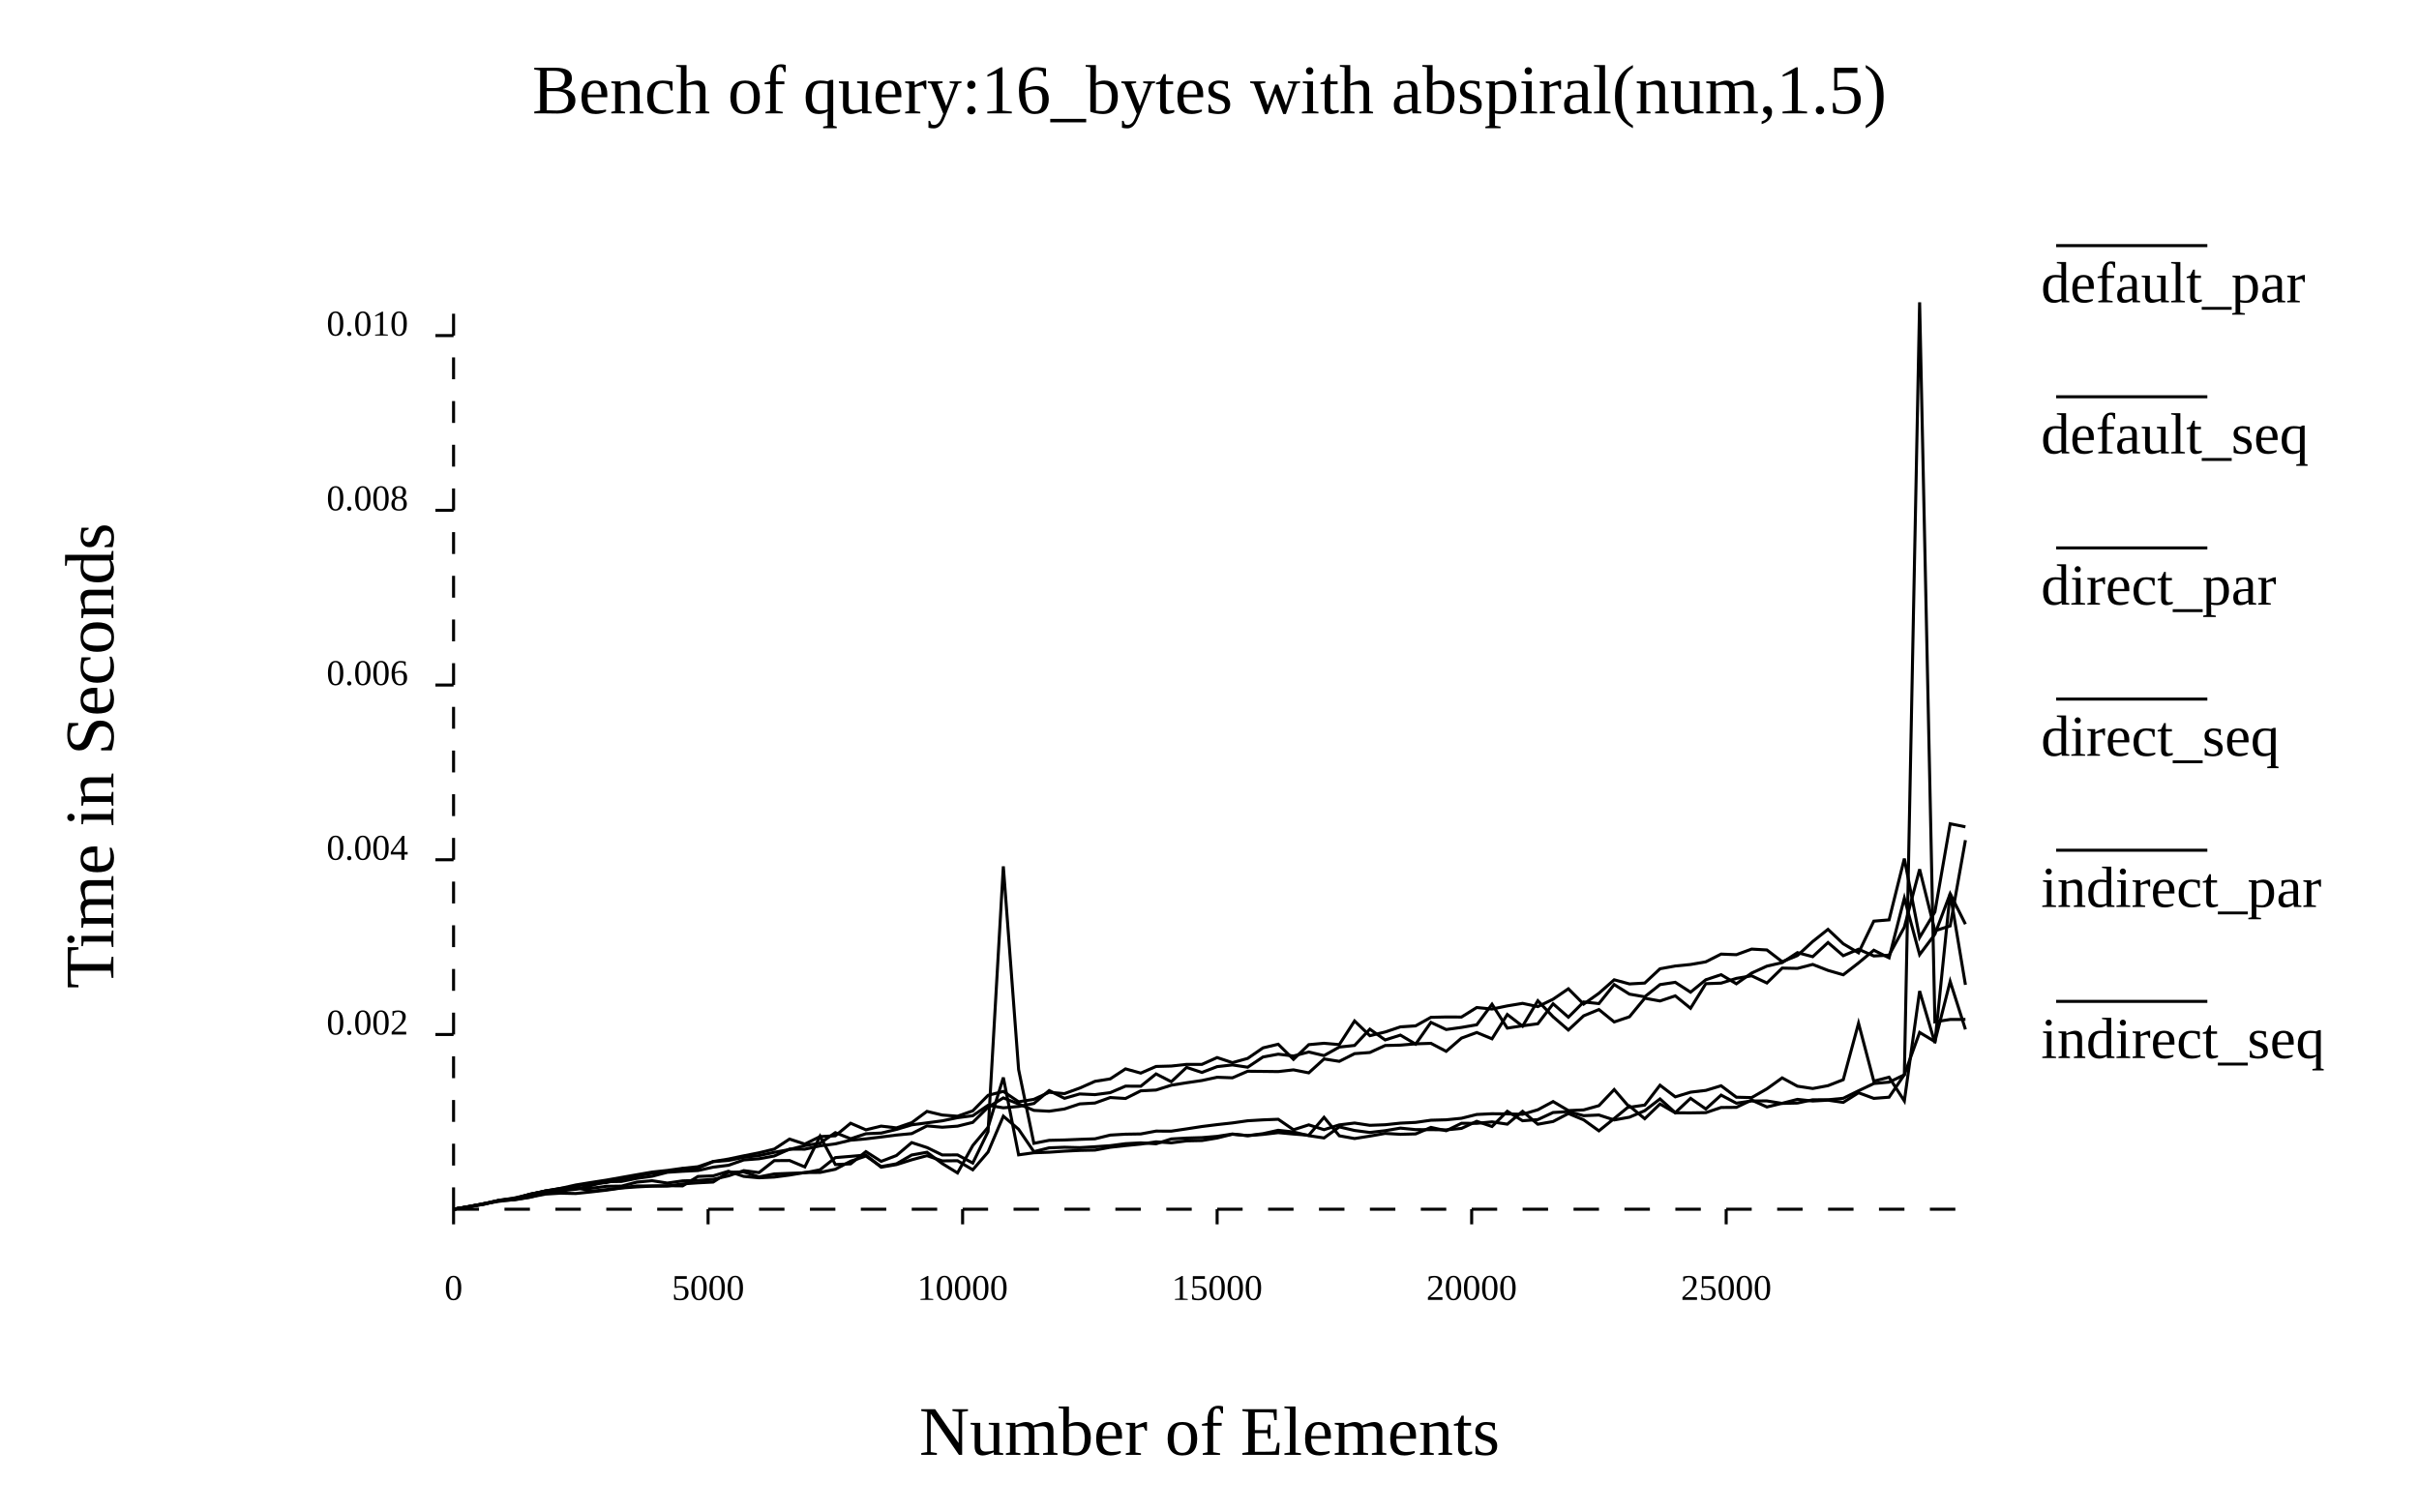
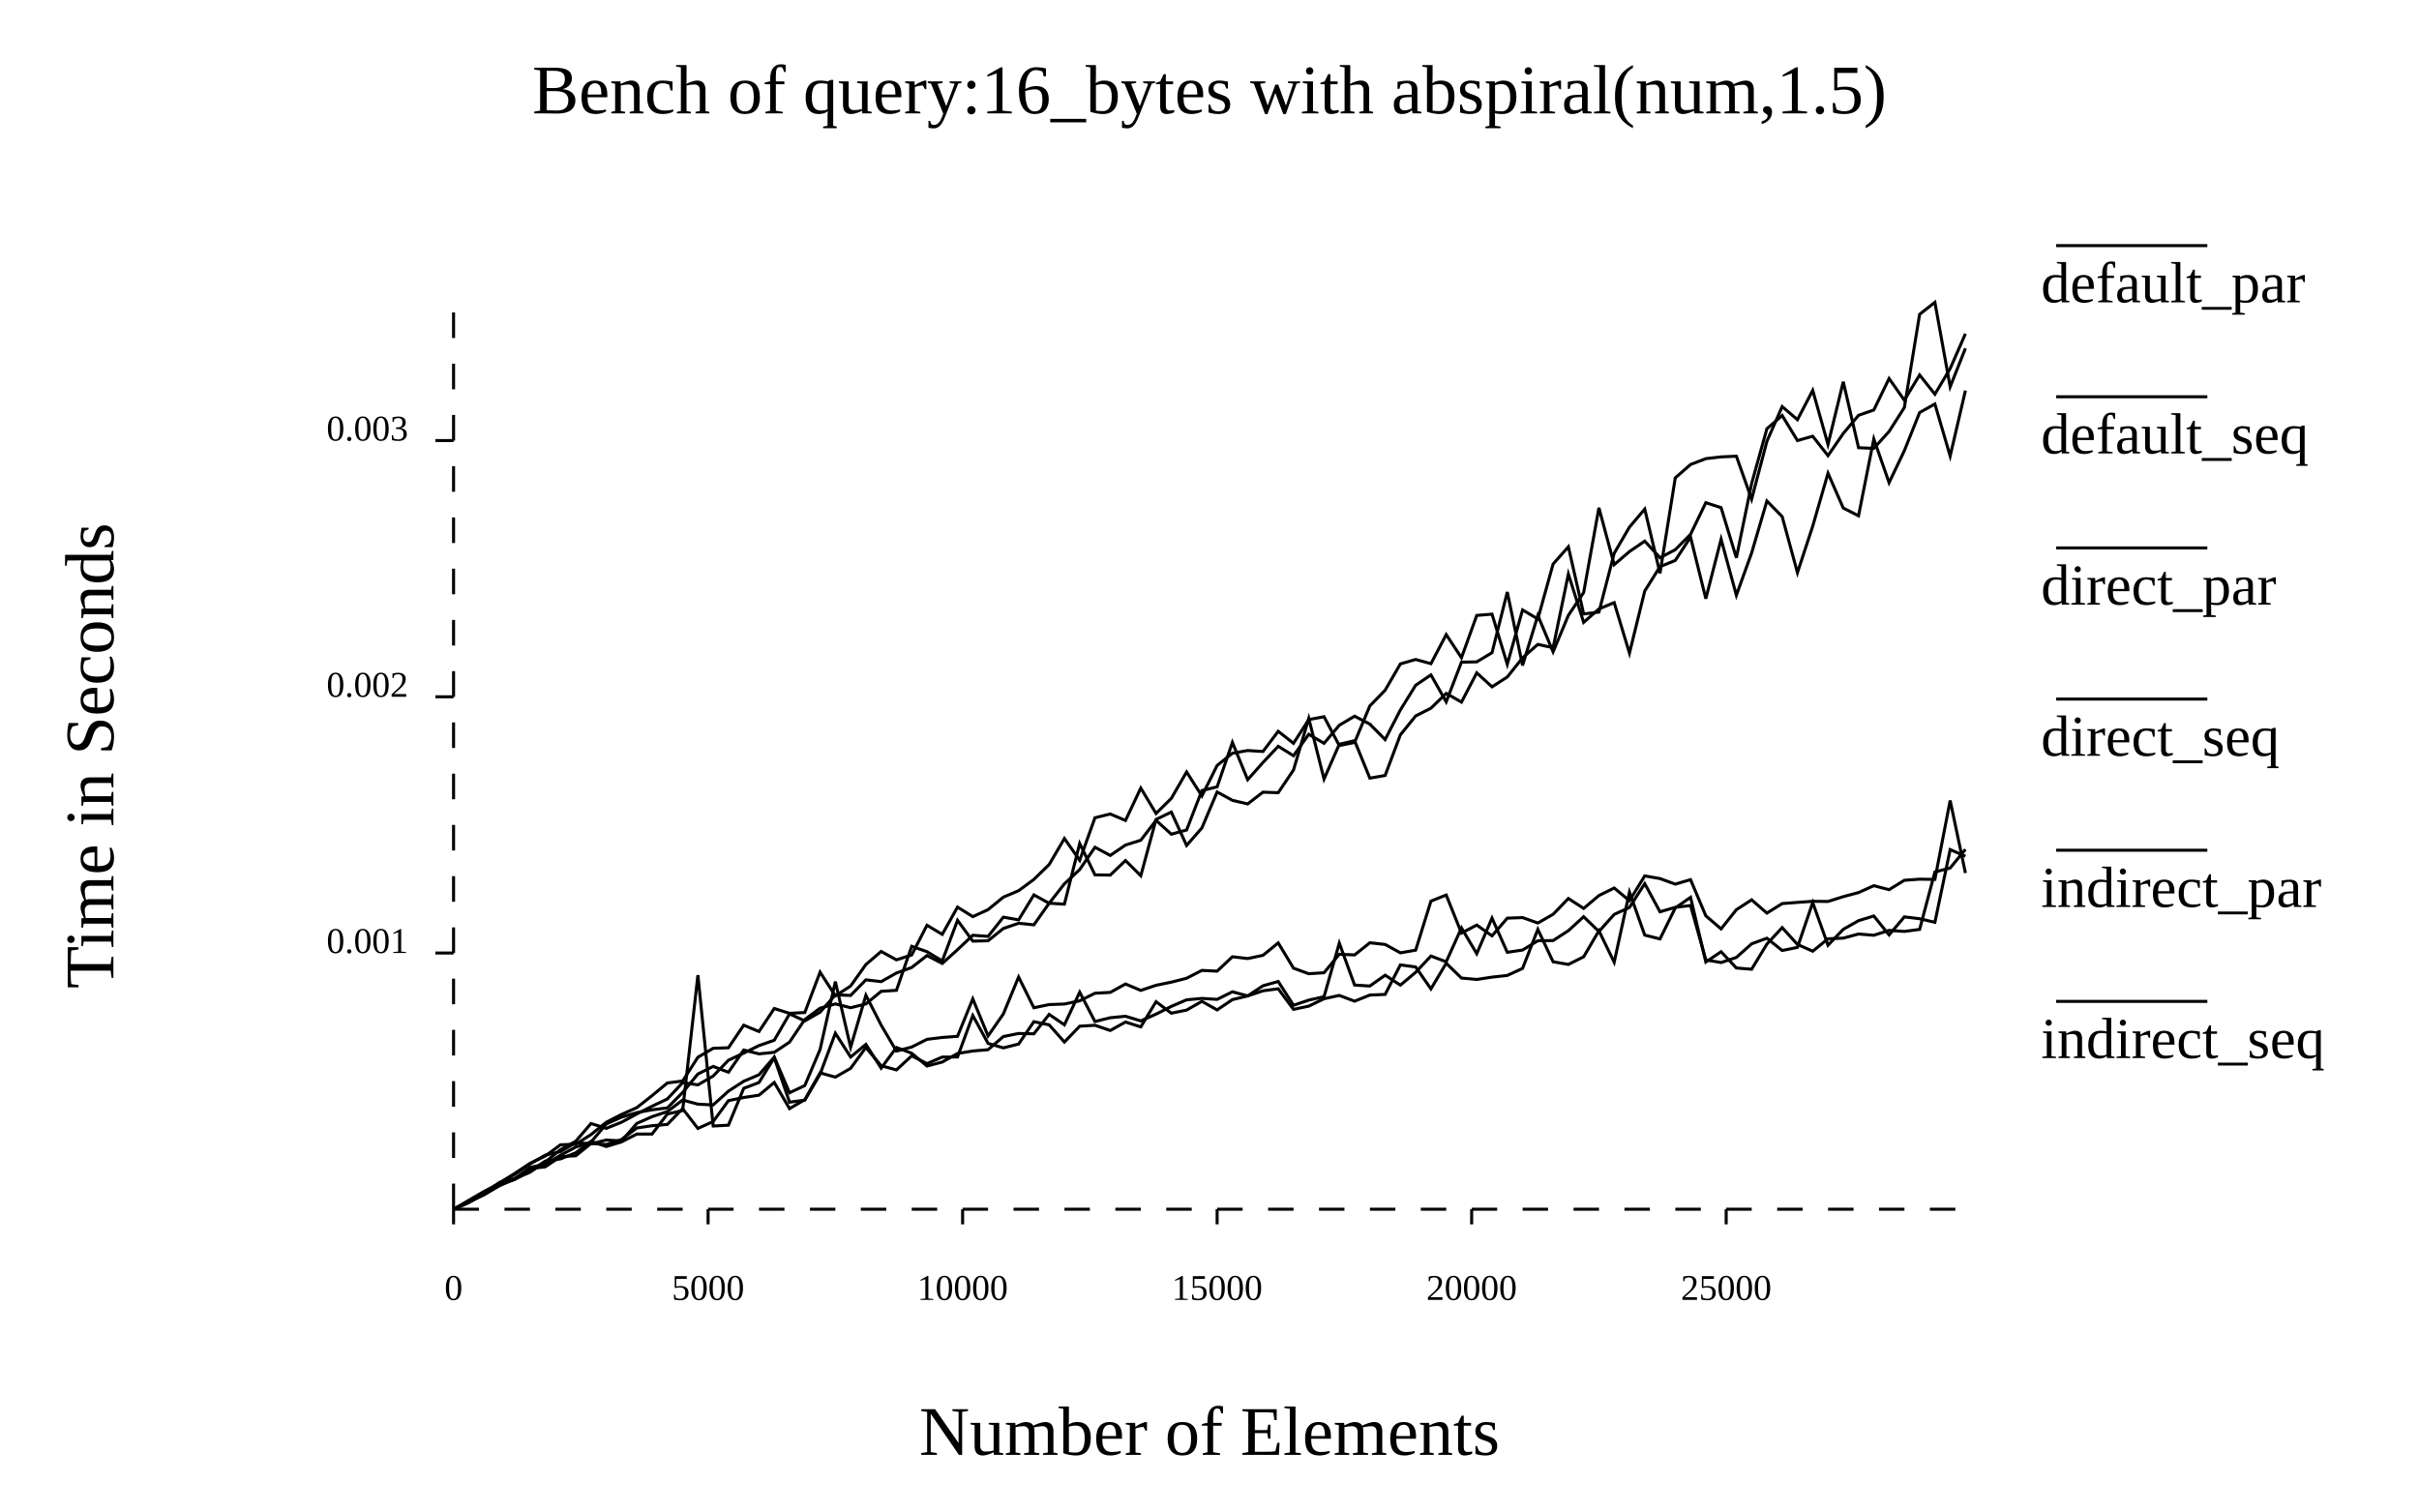
<svg xmlns="http://www.w3.org/2000/svg" width="800" class="poloto_background poloto" height="500" viewBox="0 0 800 500">
  <text class="poloto_text" alignment-baseline="middle" text-anchor="start" font-size="large" x="675" y="100">default_par</text>
  <line class="poloto0stroke poloto0legend" stroke="black" x1="680" x2="730" y1="81.25" y2="81.25" />
-   <path class="poloto0stroke" fill="none" stroke="black" d=" M 650 337.212 L 644.949 337.235 L 639.899 338.019 L 634.848 100 L 629.798 355.544 L 624.747 357.964 L 619.697 358.421 L 614.646 360.823 L 609.596 363.307 L 604.545 363.791 L 599.495 363.799 L 594.444 364.881 L 589.394 365 L 584.343 364.178 L 579.293 364.185 L 574.242 364.933 L 569.192 362.253 L 564.141 366.843 L 559.091 363.315 L 554.04 368.065 L 548.99 363.518 L 543.939 367.409 L 538.889 369.56 L 533.838 370.471 L 528.788 368.841 L 523.737 369.061 L 518.687 367.721 L 513.636 368.01 L 508.586 370.351 L 503.535 370.736 L 498.485 367.605 L 493.434 372.642 L 488.384 370.917 L 483.333 373.271 L 478.283 373.752 L 473.232 373.68 L 468.182 373.67 L 463.131 373.174 L 458.081 374.025 L 453.03 374.611 L 447.98 373.954 L 442.929 372.775 L 437.879 376.426 L 432.828 375.669 L 427.778 374.45 L 422.727 373.89 L 417.677 375.011 L 412.626 375.668 L 407.576 375.121 L 402.525 375.899 L 397.475 376.319 L 392.424 376.469 L 387.374 376.752 L 382.323 378.363 L 377.273 378.042 L 372.222 378.324 L 367.172 378.982 L 362.121 379.334 L 357.071 379.629 L 352.02 379.507 L 346.97 379.698 L 341.919 380.959 L 336.869 373.555 L 331.818 369.22 L 326.768 381.082 L 321.717 386.96 L 316.667 383.962 L 311.616 384.01 L 306.566 382.293 L 301.515 383.654 L 296.465 385.245 L 291.414 386.104 L 286.364 382.077 L 281.313 382.515 L 276.263 382.931 L 271.212 386.951 L 266.162 387.959 L 261.111 388.129 L 256.061 388.331 L 251.01 389.322 L 245.96 387.658 L 240.909 387.779 L 235.859 391.015 L 230.808 391.275 L 225.758 391.622 L 220.707 392.338 L 215.657 392.305 L 210.606 392.304 L 205.556 392.917 L 200.505 393.516 L 195.455 394.049 L 190.404 392.723 L 185.354 393.124 L 180.303 393.973 L 175.253 395.096 L 170.202 396.271 L 165.152 397.069 L 160.101 398.34 L 155.051 399.163 L 150 400" />
+   <path class="poloto0stroke" fill="none" stroke="black" d=" M 650 283.239 L 644.949 281.039 L 639.899 305.091 L 634.848 303.908 L 629.798 303.295 L 624.747 309.27 L 619.697 303.002 L 614.646 304.554 L 609.596 307.411 L 604.545 312.675 L 599.495 298.564 L 594.444 313.394 L 589.394 314.419 L 584.343 310.361 L 579.293 312.205 L 574.242 316.714 L 569.192 318.402 L 564.141 317.538 L 559.091 299.533 L 554.04 300.14 L 548.99 301.614 L 543.939 292.309 L 538.889 300.179 L 533.838 302.483 L 528.788 308.138 L 523.737 303.241 L 518.687 307.861 L 513.636 311.132 L 508.586 311.203 L 503.535 314.27 L 498.485 315.018 L 493.434 303.702 L 488.384 315.475 L 483.333 306.941 L 478.283 318.154 L 473.232 316.252 L 468.182 321.627 L 463.131 325.881 L 458.081 322.586 L 453.03 326.172 L 447.98 325.848 L 442.929 311.967 L 437.879 329.696 L 432.828 330.835 L 427.778 332.538 L 422.727 324.666 L 417.677 326.091 L 412.626 329.433 L 407.576 328.08 L 402.525 330.587 L 397.475 330.268 L 392.424 330.735 L 387.374 332.91 L 382.323 335.462 L 377.273 337.702 L 372.222 336.174 L 367.172 336.66 L 362.121 337.912 L 357.071 328.205 L 352.02 339.003 L 346.97 335.557 L 341.919 341.976 L 336.869 341.869 L 331.818 342.889 L 326.768 347.23 L 321.717 347.664 L 316.667 348.484 L 311.616 351.314 L 306.566 352.63 L 301.515 348.414 L 296.465 346.498 L 291.414 353.34 L 286.364 345.474 L 281.313 349.658 L 276.263 341.781 L 271.212 355.322 L 266.162 363.936 L 261.111 364.585 L 256.061 349.881 L 251.01 358.087 L 245.96 360.01 L 240.909 372.206 L 235.859 372.482 L 230.808 322.571 L 225.758 367.358 L 220.707 368.506 L 215.657 375.13 L 210.606 375.13 L 205.556 377.724 L 200.505 379.263 L 195.455 377.564 L 190.404 381.339 L 185.354 383.361 L 180.303 384.092 L 175.253 387.408 L 170.202 390.179 L 165.152 391.607 L 160.101 394.704 L 155.051 397.769 L 150 399.998" />
  <text class="poloto_text" alignment-baseline="middle" text-anchor="start" font-size="large" x="675" y="150">default_seq</text>
  <line class="poloto1stroke poloto1legend" stroke="black" x1="680" x2="730" y1="131.25" y2="131.25" />
-   <path class="poloto1stroke" fill="none" stroke="black" d=" M 650 277.922 L 644.949 306.292 L 639.899 307.898 L 634.848 287.546 L 629.798 306.7 L 624.747 315.965 L 619.697 316.234 L 614.646 314.001 L 609.596 316.14 L 604.545 311.785 L 599.495 316.468 L 594.444 315.125 L 589.394 318.427 L 584.343 319.589 L 579.293 321.883 L 574.242 325.43 L 569.192 322.418 L 564.141 324.097 L 559.091 328.211 L 554.04 324.939 L 548.99 325.702 L 543.939 329.733 L 538.889 328.851 L 533.838 325.686 L 528.788 331.978 L 523.737 331.444 L 518.687 336.485 L 513.636 332.043 L 508.586 338.651 L 503.535 339.324 L 498.485 340.095 L 493.434 332.193 L 488.384 338.987 L 483.333 339.86 L 478.283 340.561 L 473.232 338.195 L 468.182 345.394 L 463.131 342.408 L 458.081 344 L 453.03 340.439 L 447.98 345.828 L 442.929 346.359 L 437.879 349.183 L 432.828 347.994 L 427.778 349.316 L 422.727 348.711 L 417.677 349.652 L 412.626 353.027 L 407.576 352.273 L 402.525 352.833 L 397.475 354.759 L 392.424 353.081 L 387.374 357.83 L 382.323 355.243 L 377.273 359.319 L 372.222 359.286 L 367.172 361.438 L 362.121 362.097 L 357.071 361.872 L 352.02 363.316 L 346.97 360.746 L 341.919 365.026 L 336.869 366.003 L 331.818 366.462 L 326.768 365.61 L 321.717 369.072 L 316.667 369.728 L 311.616 370.762 L 306.566 371.432 L 301.515 372.086 L 296.465 373.606 L 291.414 374.808 L 286.364 375.039 L 281.313 376.693 L 276.263 374.671 L 271.212 378.159 L 266.162 378.959 L 261.111 380.243 L 256.061 381.182 L 251.01 382.255 L 245.96 382.84 L 240.909 383.865 L 235.859 384.267 L 230.808 386.412 L 225.758 386.631 L 220.707 387.65 L 215.657 388.128 L 210.606 388.998 L 205.556 389.997 L 200.505 391.2 L 195.455 391.567 L 190.404 392.347 L 185.354 393.566 L 180.303 393.99 L 175.253 395.043 L 170.202 396.541 L 165.152 397.12 L 160.101 398.232 L 155.051 399.135 L 150 400" />
+   <path class="poloto1stroke" fill="none" stroke="black" d=" M 650 110.402 L 644.949 121.919 L 639.899 130.404 L 634.848 124.037 L 629.798 132.376 L 624.747 125.217 L 619.697 135.623 L 614.646 137.381 L 609.596 143.384 L 604.545 150.73 L 599.495 144.309 L 594.444 145.729 L 589.394 137.446 L 584.343 141.819 L 579.293 159.934 L 574.242 184.521 L 569.192 167.933 L 564.141 166.291 L 559.091 176.743 L 554.04 181.835 L 548.99 184.497 L 543.939 179.003 L 538.889 182.454 L 533.838 186.784 L 528.788 167.976 L 523.737 196.024 L 518.687 203.534 L 513.636 215.63 L 508.586 203.589 L 503.535 220.123 L 498.485 195.836 L 493.434 215.903 L 488.384 218.938 L 483.333 219.038 L 478.283 232.162 L 473.232 223.248 L 468.182 226.677 L 463.131 234.837 L 458.081 244.649 L 453.03 239.537 L 447.98 236.91 L 442.929 239.901 L 437.879 245.882 L 432.828 242.898 L 427.778 249.996 L 422.727 246.867 L 417.677 252.23 L 412.626 257.92 L 407.576 245.584 L 402.525 260.286 L 397.475 261.512 L 392.424 274.568 L 387.374 275.943 L 382.323 271.383 L 377.273 277.945 L 372.222 279.533 L 367.172 282.973 L 362.121 280.269 L 357.071 287.64 L 352.02 292.359 L 346.97 298.795 L 341.919 296.024 L 336.869 304.284 L 331.818 303.395 L 326.768 309.756 L 321.717 309.383 L 316.667 314.15 L 311.616 318.704 L 306.566 316.085 L 301.515 320.037 L 296.465 321.872 L 291.414 324.715 L 286.364 324.121 L 281.313 329.284 L 276.263 329.071 L 271.212 334.817 L 266.162 337.715 L 261.111 335.384 L 256.061 344.104 L 251.01 345.873 L 245.96 348.354 L 240.909 350.717 L 235.859 355.945 L 230.808 358.868 L 225.758 358.136 L 220.707 363.519 L 215.657 365.929 L 210.606 368.481 L 205.556 371.224 L 200.505 373.254 L 195.455 371.649 L 190.404 377.512 L 185.354 380.292 L 180.303 384.396 L 175.253 387.779 L 170.202 389.921 L 165.152 391.191 L 160.101 394.75 L 155.051 397.77 L 150 399.998" />
  <text class="poloto_text" alignment-baseline="middle" text-anchor="start" font-size="large" x="675" y="200">direct_par</text>
  <line class="poloto2stroke poloto2legend" stroke="black" x1="680" x2="730" y1="181.25" y2="181.25" />
-   <path class="poloto2stroke" fill="none" stroke="black" d=" M 650 340.52 L 644.949 324.654 L 639.899 344.565 L 634.848 341.521 L 629.798 355.502 L 624.747 362.95 L 619.697 363.336 L 614.646 361.477 L 609.596 364.662 L 604.545 363.936 L 599.495 364.213 L 594.444 363.663 L 589.394 364.963 L 584.343 366.181 L 579.293 363.899 L 574.242 366.305 L 569.192 366.346 L 564.141 368.058 L 559.091 368.135 L 554.04 368.111 L 548.99 365.187 L 543.939 370.066 L 538.889 365.858 L 533.838 370 L 528.788 374.073 L 523.737 370.438 L 518.687 368.35 L 513.636 370.988 L 508.586 371.886 L 503.535 367.615 L 498.485 371.865 L 493.434 371.105 L 488.384 371.592 L 483.333 371.574 L 478.283 374.039 L 473.232 372.936 L 468.182 375.095 L 463.131 375.218 L 458.081 374.928 L 453.03 375.82 L 447.98 376.619 L 442.929 375.717 L 437.879 369.599 L 432.828 375.532 L 427.778 375.131 L 422.727 374.67 L 417.677 375.265 L 412.626 375.657 L 407.576 375.201 L 402.525 376.445 L 397.475 377.292 L 392.424 377.395 L 387.374 378.047 L 382.323 377.709 L 377.273 378.462 L 372.222 378.953 L 367.172 379.514 L 362.121 380.449 L 357.071 380.55 L 352.02 380.796 L 346.97 381.145 L 341.919 381.325 L 336.869 382.017 L 331.818 356.441 L 326.768 372.902 L 321.717 378.923 L 316.667 387.998 L 311.616 384.898 L 306.566 381.156 L 301.515 382.061 L 296.465 384.98 L 291.414 385.89 L 286.364 382.411 L 281.313 384.117 L 276.263 386.788 L 271.212 387.836 L 266.162 387.859 L 261.111 388.707 L 256.061 389.368 L 251.01 389.613 L 245.96 389.143 L 240.909 387.439 L 235.859 388.972 L 230.808 389.166 L 225.758 392.286 L 220.707 392.231 L 215.657 392.363 L 210.606 392.623 L 205.556 392.975 L 200.505 393.708 L 195.455 394.281 L 190.404 394.805 L 185.354 394.697 L 180.303 395.007 L 175.253 396.01 L 170.202 396.793 L 165.152 397.377 L 160.101 398.187 L 155.051 399.237 L 150 400" />
+   <path class="poloto2stroke" fill="none" stroke="black" d=" M 650 280.972 L 644.949 287.126 L 639.899 288.452 L 634.848 307.434 L 629.798 308.109 L 624.747 307.762 L 619.697 309.378 L 614.646 308.965 L 609.596 310.326 L 604.545 310.538 L 599.495 314.657 L 594.444 312.415 L 589.394 306.847 L 584.343 312.298 L 579.293 320.614 L 574.242 320.209 L 569.192 314.822 L 564.141 318.223 L 559.091 296.822 L 554.04 300.335 L 548.99 310.589 L 543.939 309.325 L 538.889 295.097 L 533.838 318.3 L 528.788 307.892 L 523.737 316.504 L 518.687 319.028 L 513.636 318.144 L 508.586 307.435 L 503.535 320.345 L 498.485 322.668 L 493.434 323.226 L 488.384 323.995 L 483.333 323.535 L 478.283 318.632 L 473.232 327.123 L 468.182 319.864 L 463.131 319.181 L 458.081 328.951 L 453.03 329.163 L 447.98 331.188 L 442.929 329.277 L 437.879 330.379 L 432.828 332.821 L 427.778 333.894 L 422.727 327.077 L 417.677 327.755 L 412.626 329.452 L 407.576 330.668 L 402.525 334.076 L 397.475 331.244 L 392.424 334.128 L 387.374 335.152 L 382.323 331.351 L 377.273 339.689 L 372.222 338.08 L 367.172 340.881 L 362.121 339.151 L 357.071 339.46 L 352.02 344.711 L 346.97 339.018 L 341.919 337.968 L 336.869 345.364 L 331.818 346.63 L 326.768 345.142 L 321.717 335.925 L 316.667 349.644 L 311.616 349.671 L 306.566 351.837 L 301.515 349.255 L 296.465 353.919 L 291.414 352.532 L 286.364 346.51 L 281.313 353.397 L 276.263 356.301 L 271.212 354.896 L 266.162 363.757 L 261.111 366.722 L 256.061 358.066 L 251.01 362.282 L 245.96 363.046 L 240.909 364.086 L 235.859 370.997 L 230.808 373.278 L 225.758 366.743 L 220.707 371.947 L 215.657 372.384 L 210.606 373.125 L 205.556 376.93 L 200.505 378.595 L 195.455 378.248 L 190.404 382.338 L 185.354 382.593 L 180.303 385.992 L 175.253 386.524 L 170.202 389.848 L 165.152 391.917 L 160.101 395.137 L 155.051 397.64 L 150 399.999" />
  <text class="poloto_text" alignment-baseline="middle" text-anchor="start" font-size="large" x="675" y="250">direct_seq</text>
  <line class="poloto3stroke poloto3legend" stroke="black" x1="680" x2="730" y1="231.25" y2="231.25" />
-   <path class="poloto3stroke" fill="none" stroke="black" d=" M 650 305.709 L 644.949 295.644 L 639.899 309.039 L 634.848 315.8 L 629.798 297.097 L 624.747 316.849 L 619.697 314.325 L 614.646 318.529 L 609.596 322.455 L 604.545 321 L 599.495 319.025 L 594.444 320.337 L 589.394 320.243 L 584.343 325.17 L 579.293 322.794 L 574.242 323.642 L 569.192 325.214 L 564.141 325.394 L 559.091 333.533 L 554.04 329.423 L 548.99 331.12 L 543.939 330.207 L 538.889 336.341 L 533.838 338.051 L 528.788 333.946 L 523.737 336.029 L 518.687 340.721 L 513.636 336.349 L 508.586 331.04 L 503.535 339.457 L 498.485 335.583 L 493.434 343.63 L 488.384 341.544 L 483.333 343.397 L 478.283 347.771 L 473.232 345.129 L 468.182 345.294 L 463.131 345.721 L 458.081 345.848 L 453.03 348.159 L 447.98 348.537 L 442.929 351.084 L 437.879 350.297 L 432.828 354.891 L 427.778 353.902 L 422.727 354.471 L 417.677 354.413 L 412.626 354.359 L 407.576 356.534 L 402.525 356.351 L 397.475 357.429 L 392.424 358.166 L 387.374 358.973 L 382.323 360.58 L 377.273 360.839 L 372.222 363.371 L 367.172 363.058 L 362.121 364.871 L 357.071 365.168 L 352.02 366.845 L 346.97 367.584 L 341.919 367.307 L 336.869 365.184 L 331.818 363.176 L 326.768 366.273 L 321.717 371.276 L 316.667 372.523 L 311.616 372.883 L 306.566 372.436 L 301.515 374.992 L 296.465 375.47 L 291.414 376.118 L 286.364 376.729 L 281.313 377.165 L 276.263 378.376 L 271.212 379.037 L 266.162 380.145 L 261.111 380.115 L 256.061 382.391 L 251.01 383.313 L 245.96 383.7 L 240.909 385.468 L 235.859 386.088 L 230.808 387.205 L 225.758 387.454 L 220.707 387.788 L 215.657 389.096 L 210.606 389.795 L 205.556 390.808 L 200.505 390.887 L 195.455 392.16 L 190.404 393.386 L 185.354 393.952 L 180.303 394.64 L 175.253 396.042 L 170.202 396.881 L 165.152 397.144 L 160.101 398.339 L 155.051 399.2 L 150 400" />
+   <path class="poloto3stroke" fill="none" stroke="black" d=" M 650 129.186 L 644.949 150.86 L 639.899 133.634 L 634.848 136.46 L 629.798 149.088 L 624.747 159.663 L 619.697 145.192 L 614.646 170.62 L 609.596 168.056 L 604.545 156.546 L 599.495 174.058 L 594.444 189.428 L 589.394 170.889 L 584.343 165.715 L 579.293 182.901 L 574.242 196.905 L 569.192 178.363 L 564.141 198.044 L 559.091 177.667 L 554.04 185.391 L 548.99 187.436 L 543.939 195.512 L 538.889 216.046 L 533.838 199.344 L 528.788 201.43 L 523.737 205.871 L 518.687 189.891 L 513.636 214.268 L 508.586 213.155 L 503.535 217.611 L 498.485 223.942 L 493.434 227.198 L 488.384 222.574 L 483.333 232.261 L 478.283 229.362 L 473.232 234.273 L 468.182 236.831 L 463.131 243.07 L 458.081 256.518 L 453.03 257.411 L 447.98 245.006 L 442.929 246.195 L 437.879 257.714 L 432.828 237.635 L 427.778 254.72 L 422.727 262.221 L 417.677 262.047 L 412.626 265.929 L 407.576 264.751 L 402.525 261.982 L 397.475 273.887 L 392.424 279.666 L 387.374 268.626 L 382.323 271.063 L 377.273 289.693 L 372.222 284.658 L 367.172 289.477 L 362.121 289.398 L 357.071 279.012 L 352.02 299.087 L 346.97 298.779 L 341.919 305.932 L 336.869 305.409 L 331.818 307.139 L 326.768 311.197 L 321.717 311.324 L 316.667 304.441 L 311.616 317.883 L 306.566 314.813 L 301.515 313.032 L 296.465 327.593 L 291.414 327.925 L 286.364 332.09 L 281.313 333.353 L 276.263 332.082 L 271.212 333.508 L 266.162 337.239 L 261.111 344.718 L 256.061 348.099 L 251.01 348.614 L 245.96 347.347 L 240.909 354.696 L 235.859 352.762 L 230.808 355.262 L 225.758 361.388 L 220.707 366.489 L 215.657 367.114 L 210.606 368.039 L 205.556 369.538 L 200.505 371.802 L 195.455 377.787 L 190.404 379.452 L 185.354 382.13 L 180.303 385.211 L 175.253 386.126 L 170.202 390.068 L 165.152 392.246 L 160.101 395.215 L 155.051 397.57 L 150 400" />
  <text class="poloto_text" alignment-baseline="middle" text-anchor="start" font-size="large" x="675" y="300">indirect_par</text>
  <line class="poloto4stroke poloto4legend" stroke="black" x1="680" x2="730" y1="281.25" y2="281.25" />
-   <path class="poloto4stroke" fill="none" stroke="black" d=" M 650 325.775 L 644.949 295.506 L 639.899 345.003 L 634.848 327.83 L 629.798 364.194 L 624.747 356.333 L 619.697 357.646 L 614.646 338.48 L 609.596 357.155 L 604.545 359.131 L 599.495 360.074 L 594.444 359.305 L 589.394 356.555 L 584.343 360.182 L 579.293 363.08 L 574.242 362.948 L 569.192 359.161 L 564.141 360.696 L 559.091 361.289 L 554.04 362.83 L 548.99 358.98 L 543.939 365.554 L 538.889 366.278 L 533.838 360.417 L 528.788 365.741 L 523.737 367.155 L 518.687 367.365 L 513.636 364.388 L 508.586 367.101 L 503.535 368.601 L 498.485 368.469 L 493.434 368.418 L 488.384 368.658 L 483.333 369.917 L 478.283 370.424 L 473.232 370.564 L 468.182 371.282 L 463.131 371.526 L 458.081 372.06 L 453.03 372.25 L 447.98 371.491 L 442.929 372.104 L 437.879 373.694 L 432.828 372.097 L 427.778 373.713 L 422.727 370.246 L 417.677 370.444 L 412.626 370.743 L 407.576 371.456 L 402.525 372.014 L 397.475 372.645 L 392.424 373.426 L 387.374 374.174 L 382.323 374.162 L 377.273 375.102 L 372.222 375.182 L 367.172 375.481 L 362.121 376.713 L 357.071 376.887 L 352.02 377.098 L 346.97 377.215 L 341.919 378.207 L 336.869 353.8 L 331.818 286.588 L 326.768 374.325 L 321.717 384.727 L 316.667 382.026 L 311.616 382.055 L 306.566 379.595 L 301.515 377.953 L 296.465 382.234 L 291.414 384.172 L 286.364 380.948 L 281.313 385.005 L 276.263 385.221 L 271.212 375.866 L 266.162 386.012 L 261.111 383.891 L 256.061 383.93 L 251.01 387.884 L 245.96 387.238 L 240.909 388.963 L 235.859 390.119 L 230.808 390.477 L 225.758 390.625 L 220.707 391.35 L 215.657 390.567 L 210.606 391.037 L 205.556 392.351 L 200.505 392.423 L 195.455 393.087 L 190.404 393.283 L 185.354 393.279 L 180.303 394.157 L 175.253 395.035 L 170.202 396.594 L 165.152 397.086 L 160.101 398.16 L 155.051 399.136 L 150 400" />
+   <path class="poloto4stroke" fill="none" stroke="black" d=" M 650 288.791 L 644.949 264.795 L 639.899 290.9 L 634.848 290.826 L 629.798 291.192 L 624.747 294.303 L 619.697 292.981 L 614.646 295.255 L 609.596 296.61 L 604.545 298.197 L 599.495 298.143 L 594.444 298.51 L 589.394 298.9 L 584.343 302.053 L 579.293 297.656 L 574.242 300.924 L 569.192 307.273 L 564.141 302.947 L 559.091 290.983 L 554.04 292.469 L 548.99 290.629 L 543.939 289.746 L 538.889 297.955 L 533.838 293.747 L 528.788 296.244 L 523.737 300.499 L 518.687 297.218 L 513.636 302.446 L 508.586 305.333 L 503.535 303.527 L 498.485 303.721 L 493.434 309.576 L 488.384 305.996 L 483.333 308.657 L 478.283 296.064 L 473.232 298.084 L 468.182 314.313 L 463.131 315.187 L 458.081 312.415 L 453.03 311.869 L 447.98 315.888 L 442.929 315.651 L 437.879 321.773 L 432.828 322.104 L 427.778 320.266 L 422.727 311.904 L 417.677 316.016 L 412.626 317.081 L 407.576 316.485 L 402.525 321.251 L 397.475 321.01 L 392.424 323.603 L 387.374 324.887 L 382.323 325.928 L 377.273 327.617 L 372.222 325.492 L 367.172 328.282 L 362.121 328.558 L 357.071 331.061 L 352.02 332.125 L 346.97 332.307 L 341.919 333.355 L 336.869 323.183 L 331.818 335.416 L 326.768 342.682 L 321.717 330.41 L 316.667 342.812 L 311.616 343.182 L 306.566 343.806 L 301.515 346.338 L 296.465 347.696 L 291.414 339.1 L 286.364 329.214 L 281.313 346.442 L 276.263 324.706 L 271.212 347.154 L 266.162 359.088 L 261.111 361.478 L 256.061 349.677 L 251.01 355.519 L 245.96 357.676 L 240.909 360.945 L 235.859 365.509 L 230.808 365.253 L 225.758 363.883 L 220.707 367.697 L 215.657 369.379 L 210.606 371.612 L 205.556 377.415 L 200.505 377.107 L 195.455 378.383 L 190.404 377.955 L 185.354 380.945 L 180.303 382.124 L 175.253 385.014 L 170.202 388.511 L 165.152 391.437 L 160.101 394.104 L 155.051 397.034 L 150 399.999" />
  <text class="poloto_text" alignment-baseline="middle" text-anchor="start" font-size="large" x="675" y="350">indirect_seq</text>
  <line class="poloto5stroke poloto5legend" stroke="black" x1="680" x2="730" y1="331.25" y2="331.25" />
-   <path class="poloto5stroke" fill="none" stroke="black" d=" M 650 273.512 L 644.949 272.498 L 639.899 301.647 L 634.848 310.12 L 629.798 284.014 L 624.747 304.287 L 619.697 304.709 L 614.646 315.19 L 609.596 312.2 L 604.545 307.426 L 599.495 311.444 L 594.444 316.092 L 589.394 318.124 L 584.343 314.24 L 579.293 313.954 L 574.242 315.805 L 569.192 315.61 L 564.141 318.163 L 559.091 319.048 L 554.04 319.542 L 548.99 320.462 L 543.939 325.19 L 538.889 325.478 L 533.838 324.109 L 528.788 328.564 L 523.737 332.156 L 518.687 327.08 L 513.636 330.526 L 508.586 332.985 L 503.535 331.905 L 498.485 332.742 L 493.434 333.789 L 488.384 333.28 L 483.333 336.433 L 478.283 336.409 L 473.232 336.524 L 468.182 339.339 L 463.131 339.681 L 458.081 341.378 L 453.03 342.595 L 447.98 337.721 L 442.929 345.549 L 437.879 345.108 L 432.828 345.565 L 427.778 350.428 L 422.727 345.424 L 417.677 346.635 L 412.626 350.114 L 407.576 351.517 L 402.525 349.833 L 397.475 352.1 L 392.424 352.09 L 387.374 352.64 L 382.323 352.777 L 377.273 354.973 L 372.222 353.576 L 367.172 356.885 L 362.121 357.7 L 357.071 359.931 L 352.02 361.766 L 346.97 361.313 L 341.919 363.65 L 336.869 364.465 L 331.818 361.033 L 326.768 362.33 L 321.717 367.452 L 316.667 369.239 L 311.616 368.846 L 306.566 367.638 L 301.515 371.369 L 296.465 373.099 L 291.414 372.509 L 286.364 373.735 L 281.313 371.559 L 276.263 375.718 L 271.212 375.973 L 266.162 378.455 L 261.111 376.796 L 256.061 380.11 L 251.01 381.339 L 245.96 382.338 L 240.909 383.404 L 235.859 384.219 L 230.808 385.944 L 225.758 386.466 L 220.707 387.17 L 215.657 387.714 L 210.606 388.587 L 205.556 389.484 L 200.505 390.377 L 195.455 391.156 L 190.404 391.984 L 185.354 393.111 L 180.303 393.995 L 175.253 395.233 L 170.202 396.402 L 165.152 397.019 L 160.101 398.133 L 155.051 399.11 L 150 400" />
+   <path class="poloto5stroke" fill="none" stroke="black" d=" M 650 115.222 L 644.949 127.962 L 639.899 100 L 634.848 103.964 L 629.798 134.82 L 624.747 142.725 L 619.697 148.325 L 614.646 148.096 L 609.596 126.283 L 604.545 147.035 L 599.495 129.135 L 594.444 138.831 L 589.394 134.505 L 584.343 145.969 L 579.293 165.127 L 574.242 150.911 L 569.192 151.136 L 564.141 151.717 L 559.091 153.656 L 554.04 158.071 L 548.99 189.628 L 543.939 168.401 L 538.889 174.366 L 533.838 183.014 L 528.788 202.482 L 523.737 203.087 L 518.687 180.869 L 513.636 186.569 L 508.586 204.756 L 503.535 201.763 L 498.485 219.742 L 493.434 203.163 L 488.384 203.576 L 483.333 217.57 L 478.283 209.922 L 473.232 219.538 L 468.182 218.15 L 463.131 219.613 L 458.081 228.325 L 453.03 233.501 L 447.98 245.596 L 442.929 246.619 L 437.879 237.087 L 432.828 238.032 L 427.778 245.882 L 422.727 241.912 L 417.677 248.589 L 412.626 248.266 L 407.576 249.166 L 402.525 253.21 L 397.475 263.302 L 392.424 255.351 L 387.374 264.097 L 382.323 269.094 L 377.273 260.684 L 372.222 271.398 L 367.172 269.264 L 362.121 270.513 L 357.071 284.594 L 352.02 277.368 L 346.97 285.982 L 341.919 290.904 L 336.869 294.636 L 331.818 296.768 L 326.768 300.905 L 321.717 303.223 L 316.667 300.059 L 311.616 309.088 L 306.566 306.068 L 301.515 315.889 L 296.465 317.51 L 291.414 314.731 L 286.364 319.058 L 281.313 326.167 L 276.263 329.423 L 271.212 321.575 L 266.162 334.935 L 261.111 335.199 L 256.061 333.607 L 251.01 341.224 L 245.96 339.131 L 240.909 346.589 L 235.859 346.77 L 230.808 349.727 L 225.758 357.593 L 220.707 358.238 L 215.657 362.418 L 210.606 366.392 L 205.556 368.641 L 200.505 371.229 L 195.455 375.313 L 190.404 378.506 L 185.354 378.693 L 180.303 382.429 L 175.253 384.827 L 170.202 388.185 L 165.152 391.286 L 160.101 394.571 L 155.051 397.331 L 150 399.999" />
  <text class="poloto_text" alignment-baseline="start" text-anchor="middle" font-size="x-large" x="400" y="37.5">Bench of query:16_bytes with abspiral(num,1.5)</text>
  <text class="poloto_text" alignment-baseline="start" text-anchor="middle" font-size="x-large" x="400" y="481.25">Number of Elements</text>
  <text class="poloto_text" alignment-baseline="start" text-anchor="middle" font-size="x-large" transform="rotate(-90,37.5,250)" x="37.5" y="250">Time in Seconds</text>
  <line class="poloto_axis_lines" stroke="black" x1="150" x2="150" y1="400" y2="405" />
  <text class="poloto_text" alignment-baseline="start" text-anchor="middle" x="150" y="430"> 0</text>
  <line class="poloto_axis_lines" stroke="black" x1="234.175" x2="234.175" y1="400" y2="405" />
  <text class="poloto_text" alignment-baseline="start" text-anchor="middle" x="234.175" y="430"> 5000</text>
  <line class="poloto_axis_lines" stroke="black" x1="318.35" x2="318.35" y1="400" y2="405" />
  <text class="poloto_text" alignment-baseline="start" text-anchor="middle" x="318.35" y="430"> 10000</text>
  <line class="poloto_axis_lines" stroke="black" x1="402.525" x2="402.525" y1="400" y2="405" />
  <text class="poloto_text" alignment-baseline="start" text-anchor="middle" x="402.525" y="430"> 15000</text>
  <line class="poloto_axis_lines" stroke="black" x1="486.7" x2="486.7" y1="400" y2="405" />
  <text class="poloto_text" alignment-baseline="start" text-anchor="middle" x="486.7" y="430"> 20000</text>
  <line class="poloto_axis_lines" stroke="black" x1="570.875" x2="570.875" y1="400" y2="405" />
  <text class="poloto_text" alignment-baseline="start" text-anchor="middle" x="570.875" y="430"> 25000</text>
-   <line class="poloto_axis_lines" stroke="black" x1="150" x2="144" y1="342.203" y2="342.203" />
-   <text class="poloto_text" alignment-baseline="middle" text-anchor="end" x="135" y="342.203"> 0.002</text>
-   <line class="poloto_axis_lines" stroke="black" x1="150" x2="144" y1="284.404" y2="284.404" />
-   <text class="poloto_text" alignment-baseline="middle" text-anchor="end" x="135" y="284.404"> 0.004</text>
-   <line class="poloto_axis_lines" stroke="black" x1="150" x2="144" y1="226.605" y2="226.605" />
-   <text class="poloto_text" alignment-baseline="middle" text-anchor="end" x="135" y="226.605"> 0.006</text>
-   <line class="poloto_axis_lines" stroke="black" x1="150" x2="144" y1="168.806" y2="168.806" />
-   <text class="poloto_text" alignment-baseline="middle" text-anchor="end" x="135" y="168.806"> 0.008</text>
-   <line class="poloto_axis_lines" stroke="black" x1="150" x2="144" y1="111.007" y2="111.007" />
-   <text class="poloto_text" alignment-baseline="middle" text-anchor="end" x="135" y="111.007"> 0.010</text>
+   <line class="poloto_axis_lines" stroke="black" x1="150" x2="144" y1="315.249" y2="315.249" />
+   <text class="poloto_text" alignment-baseline="middle" text-anchor="end" x="135" y="315.249"> 0.001</text>
+   <line class="poloto_axis_lines" stroke="black" x1="150" x2="144" y1="230.494" y2="230.494" />
+   <text class="poloto_text" alignment-baseline="middle" text-anchor="end" x="135" y="230.494"> 0.002</text>
+   <line class="poloto_axis_lines" stroke="black" x1="150" x2="144" y1="145.739" y2="145.739" />
+   <text class="poloto_text" alignment-baseline="middle" text-anchor="end" x="135" y="145.739"> 0.003</text>
  <path stroke="black" fill="none" class="poloto_axis_lines" style="stroke-dasharray:8.418;stroke-dashoffset:-0;" d=" M 150 400 L 650 400" />
-   <path stroke="black" fill="none" class="poloto_axis_lines" style="stroke-dasharray:7.225;stroke-dashoffset:-57.797;" d=" M 150 400 L 150 100" />
+   <path stroke="black" fill="none" class="poloto_axis_lines" style="stroke-dasharray:8.476;stroke-dashoffset:-84.751;" d=" M 150 400 L 150 100" />
</svg>
